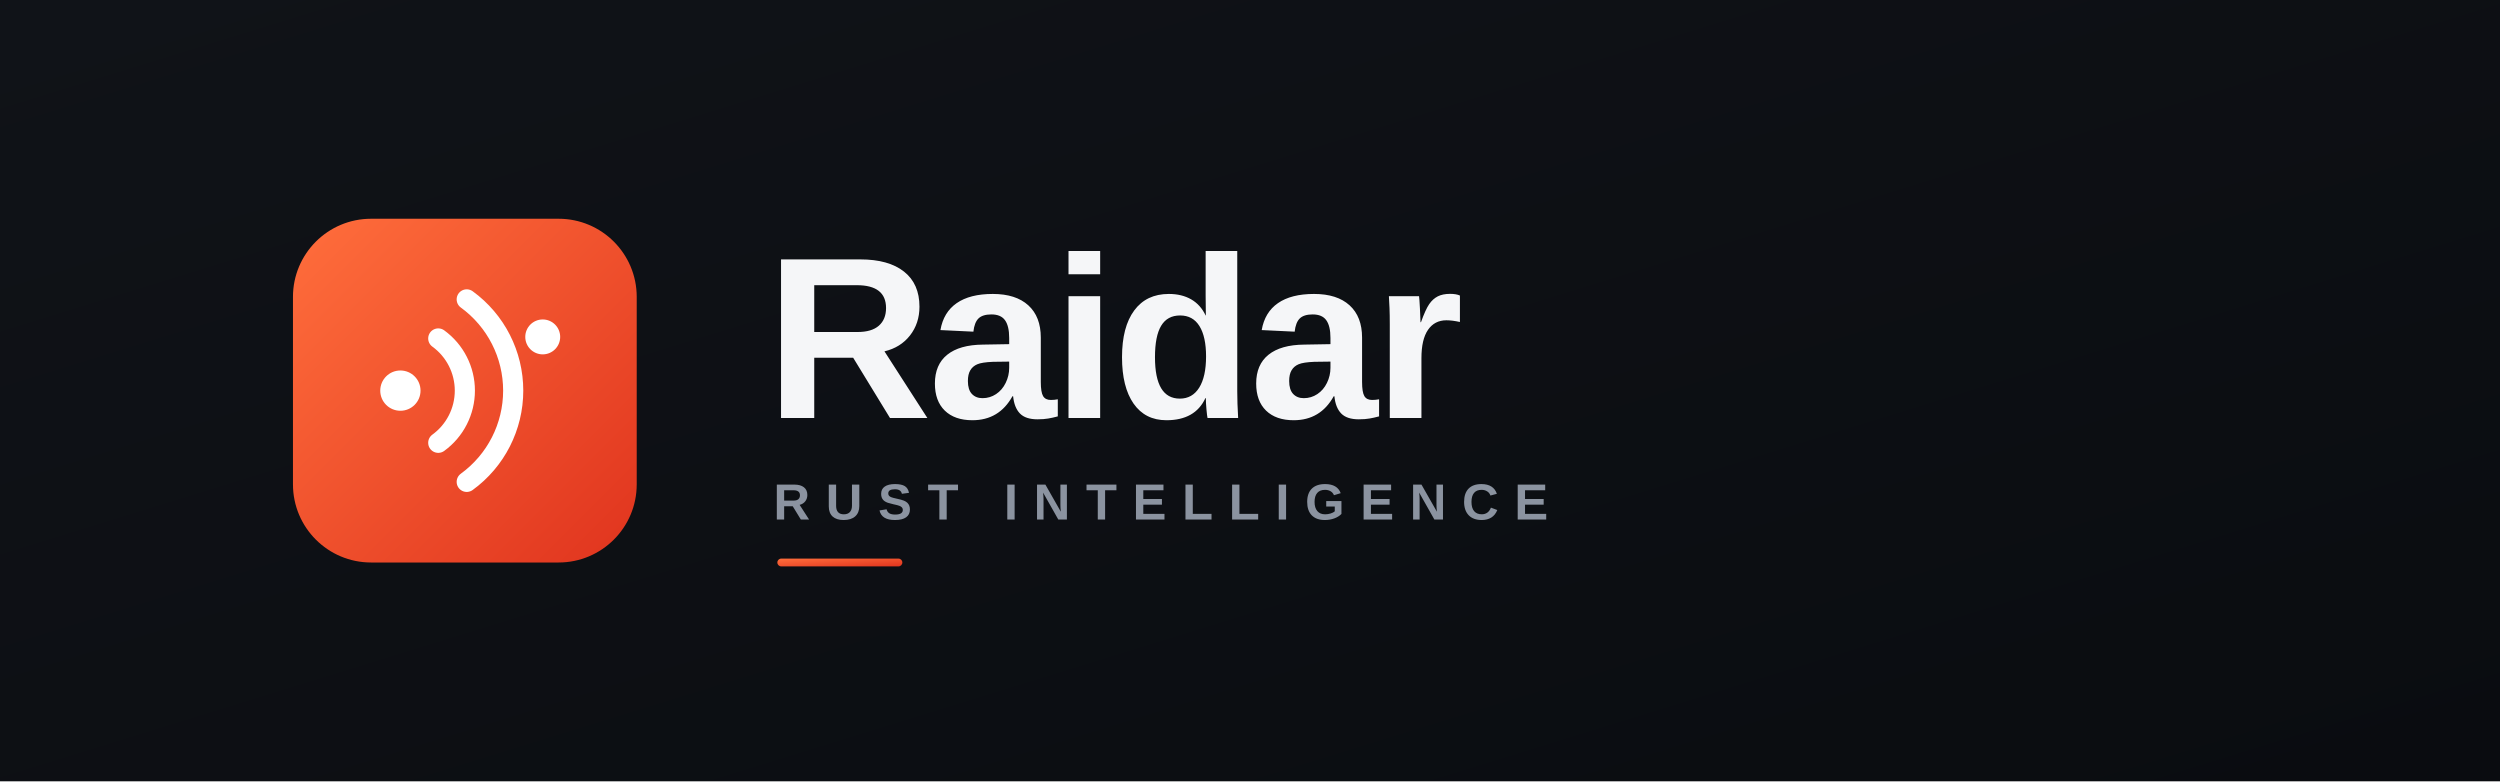
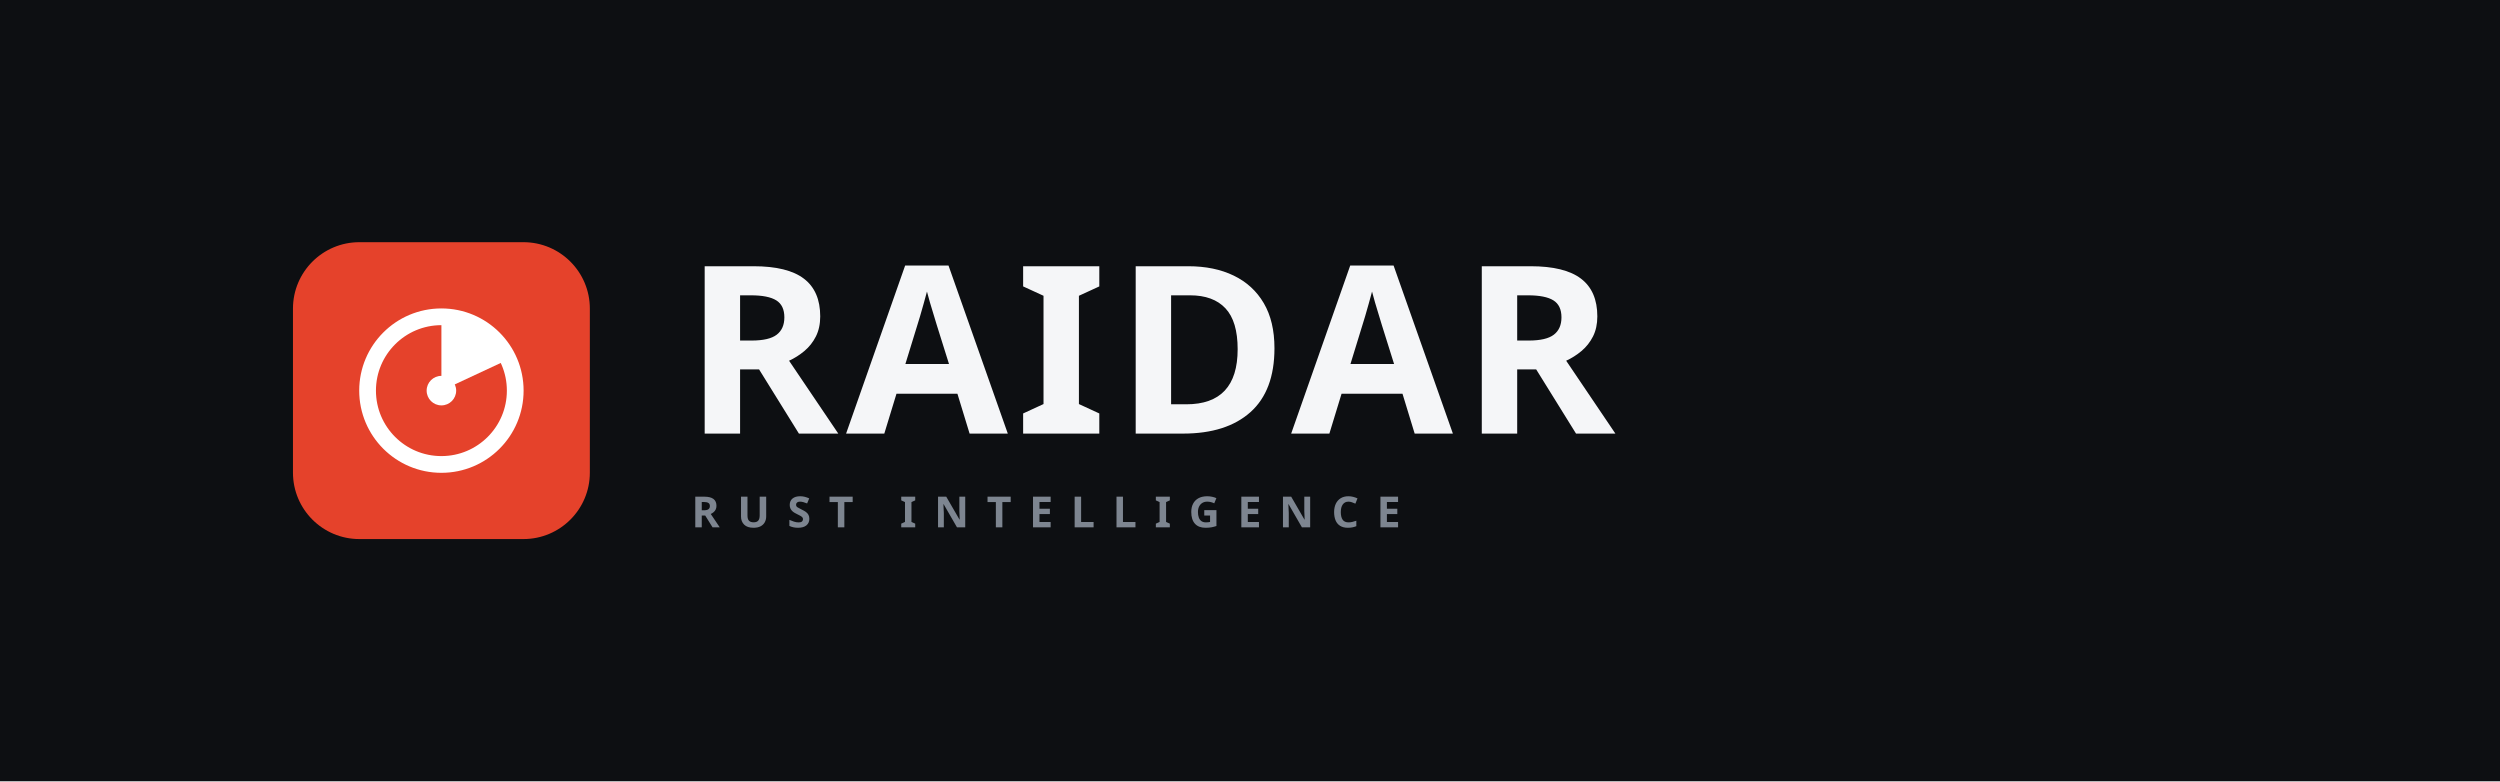
<svg xmlns="http://www.w3.org/2000/svg" width="1280" height="400" viewBox="0 0 1280 400">
-   <defs>
-     <linearGradient id="brand" x1="0" y1="0" x2="1" y2="1">
-       <stop offset="0" stop-color="#FF6E3C" />
-       <stop offset="1" stop-color="#E0341E" />
-     </linearGradient>
-     <linearGradient id="bg" x1="0" y1="0" x2="1" y2="1">
-       <stop offset="0" stop-color="#101318" />
-       <stop offset="1" stop-color="#0a0c10" />
-     </linearGradient>
-     <clipPath id="clip">
-       <rect width="1280" height="400" />
-     </clipPath>
-   </defs>
-   <g clip-path="url(#clip)">
-     <rect width="1280" height="400" fill="url(#bg)" />
-     <g transform="translate(150 112)">
-       <rect width="176" height="176" rx="40" fill="url(#brand)" />
-       <g transform="scale(0.34375)">
-         <g fill="none" stroke="#ffffff" stroke-width="30" stroke-linecap="round">
-           <path d="M216.4 178.3 A96 96 0 0 1 216.4 333.7" />
-           <path d="M258.8 120.1 A168 168 0 0 1 258.8 391.9" />
-         </g>
-         <circle cx="160" cy="256" r="30" fill="#ffffff" />
-         <circle cx="372" cy="176" r="26" fill="#ffffff" />
+   <rect width="1280" height="400" fill="#0d0f12" />
+   <g transform="translate(150 124)">
+     <rect width="152" height="152" rx="34" fill="#E5422B" />
+     <g transform="translate(76 76) scale(0.252) translate(-256 -256)">
+       <g fill="none" stroke="#ffffff" stroke-width="34">
+         <circle cx="256" cy="256" r="150" />
      </g>
+       <path d="M256 256 L256 106 A150 150 0 0 1 391.9 192.6 Z" fill="#ffffff" />
+       <circle cx="256" cy="256" r="30" fill="#ffffff" />
    </g>
-     <text x="392" y="214" font-family="'Segoe UI','Helvetica Neue',Arial,sans-serif" font-size="118" font-weight="800" letter-spacing="-2" fill="#f5f6f8">Raidar</text>
-     <text x="396" y="266" font-family="'Segoe UI','Helvetica Neue',Arial,sans-serif" font-size="26" font-weight="600" letter-spacing="8" fill="#8b93a0">RUST INTELLIGENCE</text>
-     <rect x="398" y="286" width="64" height="4" rx="2" fill="url(#brand)" />
  </g>
+   <text x="350" y="222" font-family="'Arial Black','Segoe UI',Impact,sans-serif" font-size="120" font-weight="900" letter-spacing="4" fill="#f5f6f8">RAIDAR</text>
+   <text x="354" y="270" font-family="'Consolas','Segoe UI',monospace" font-size="22" font-weight="600" letter-spacing="9" fill="#7d8590">RUST INTELLIGENCE</text>
</svg>
